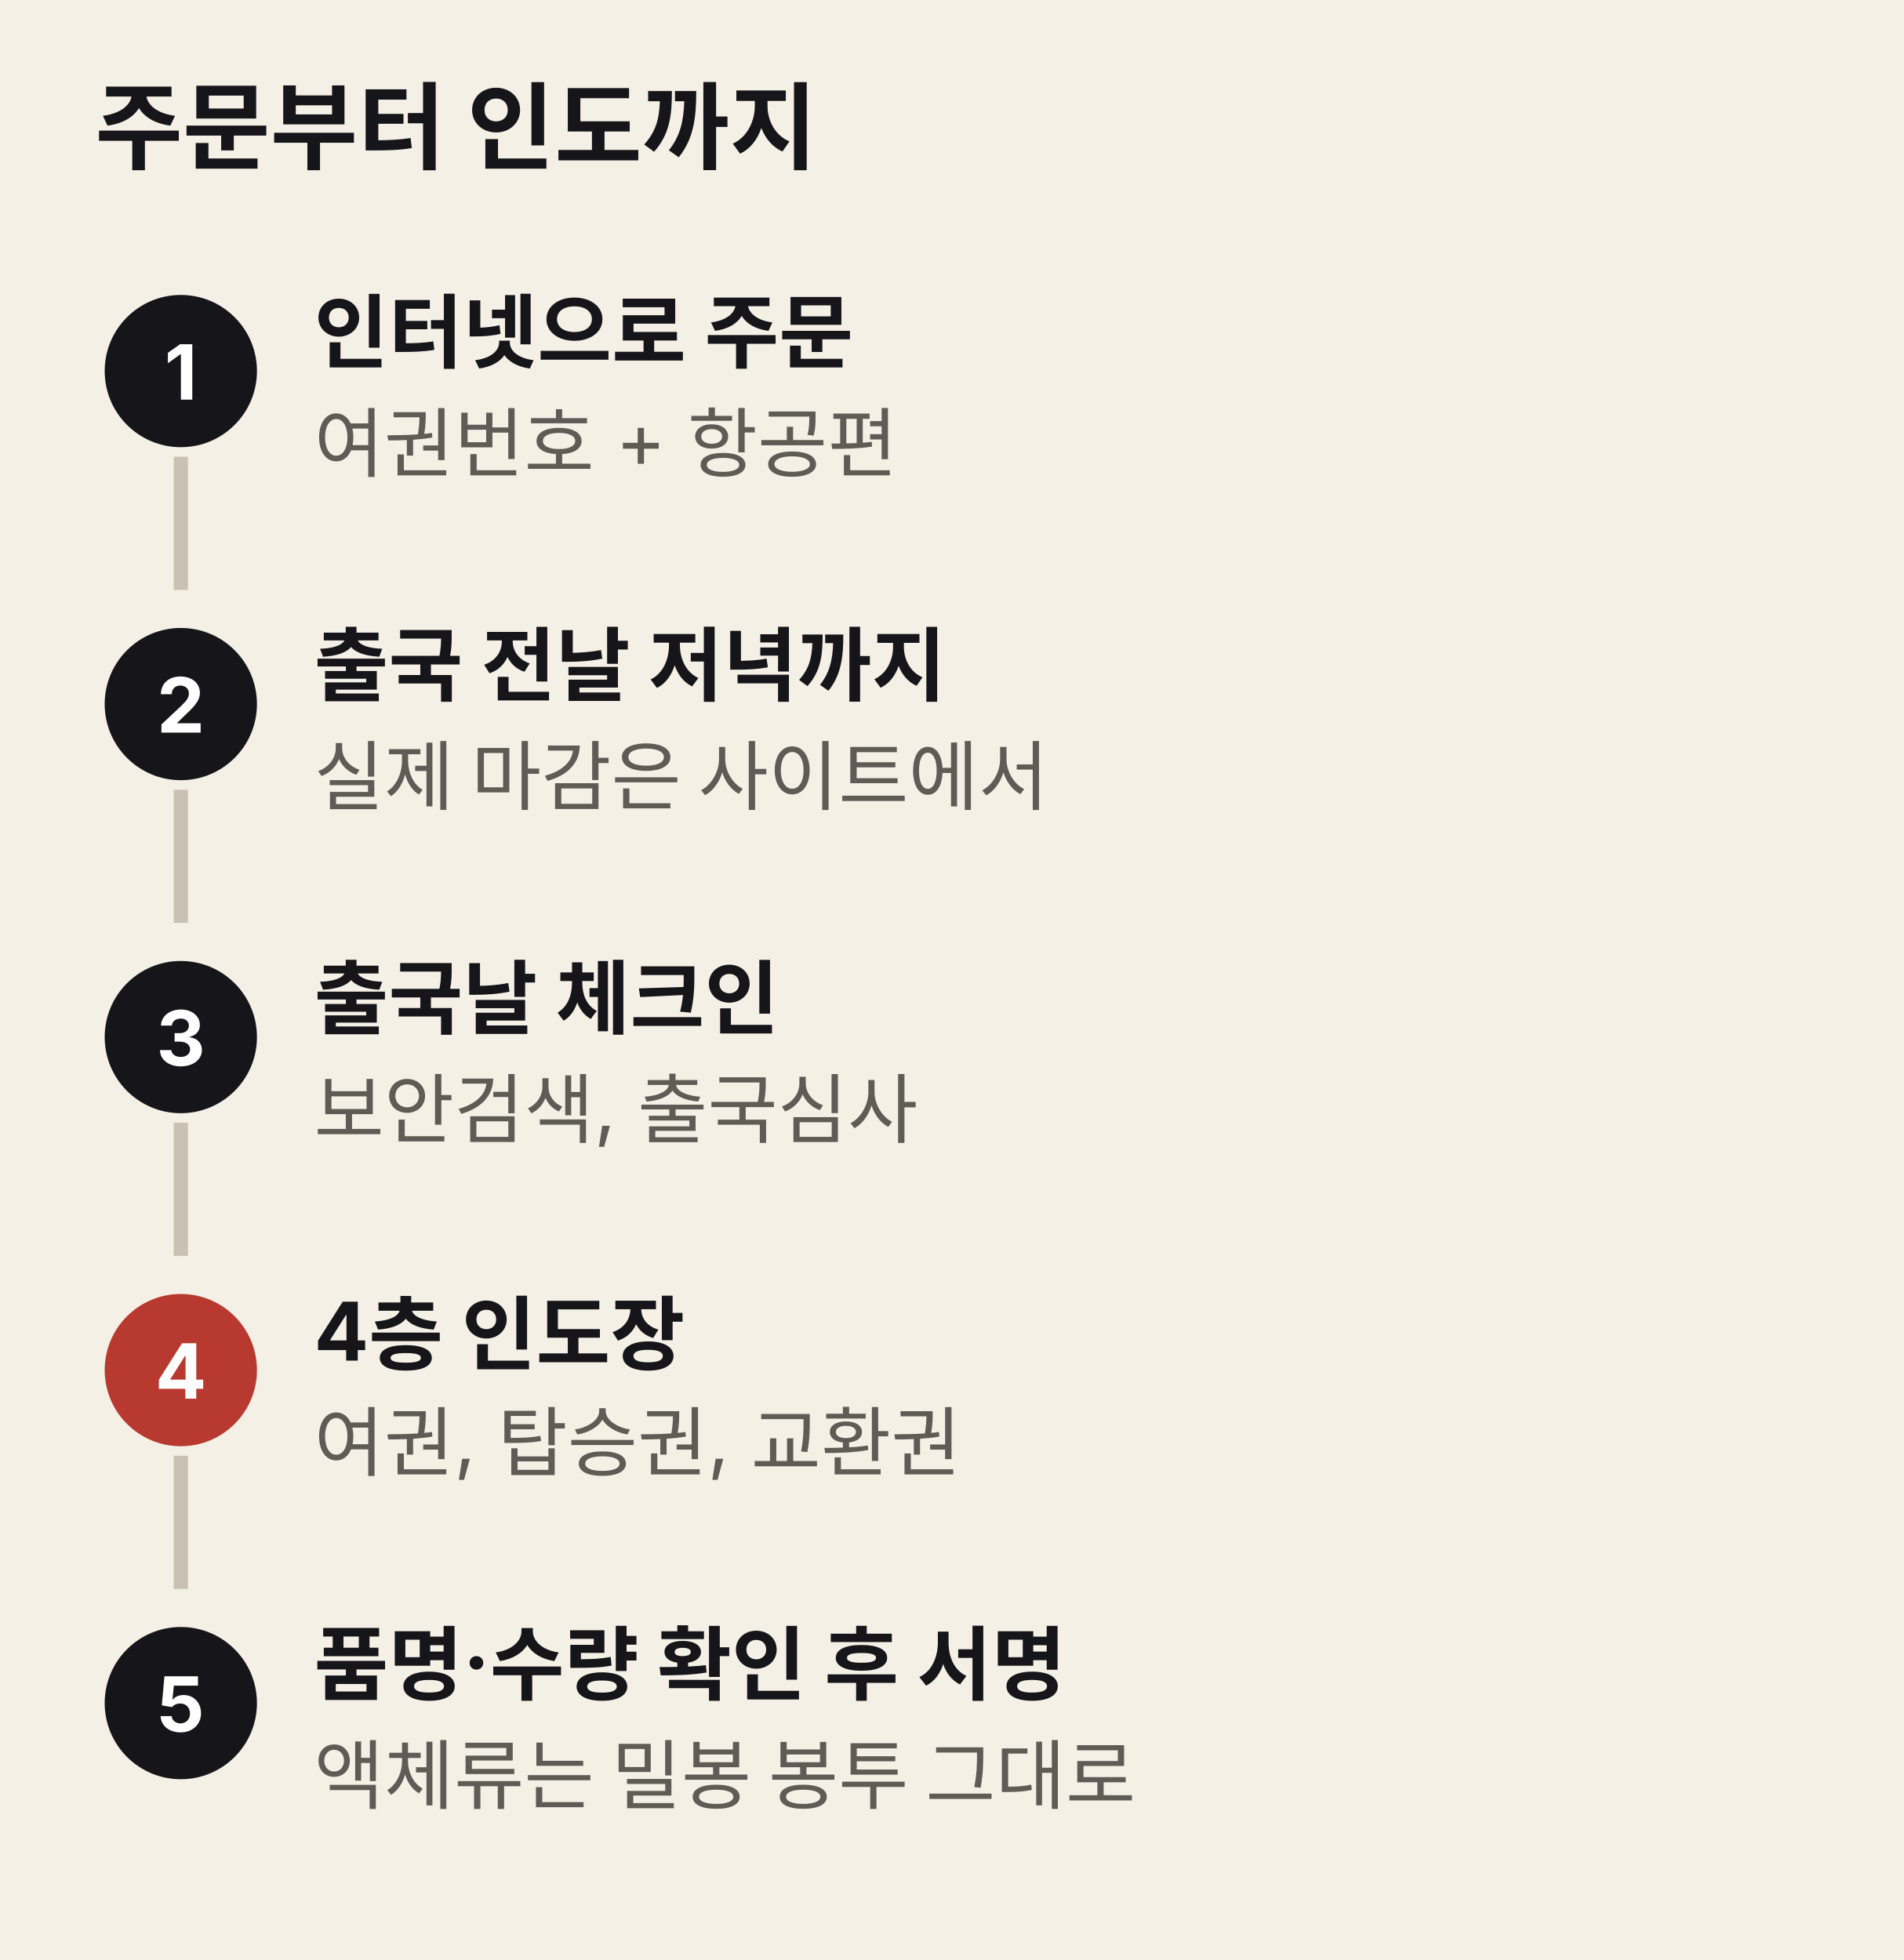
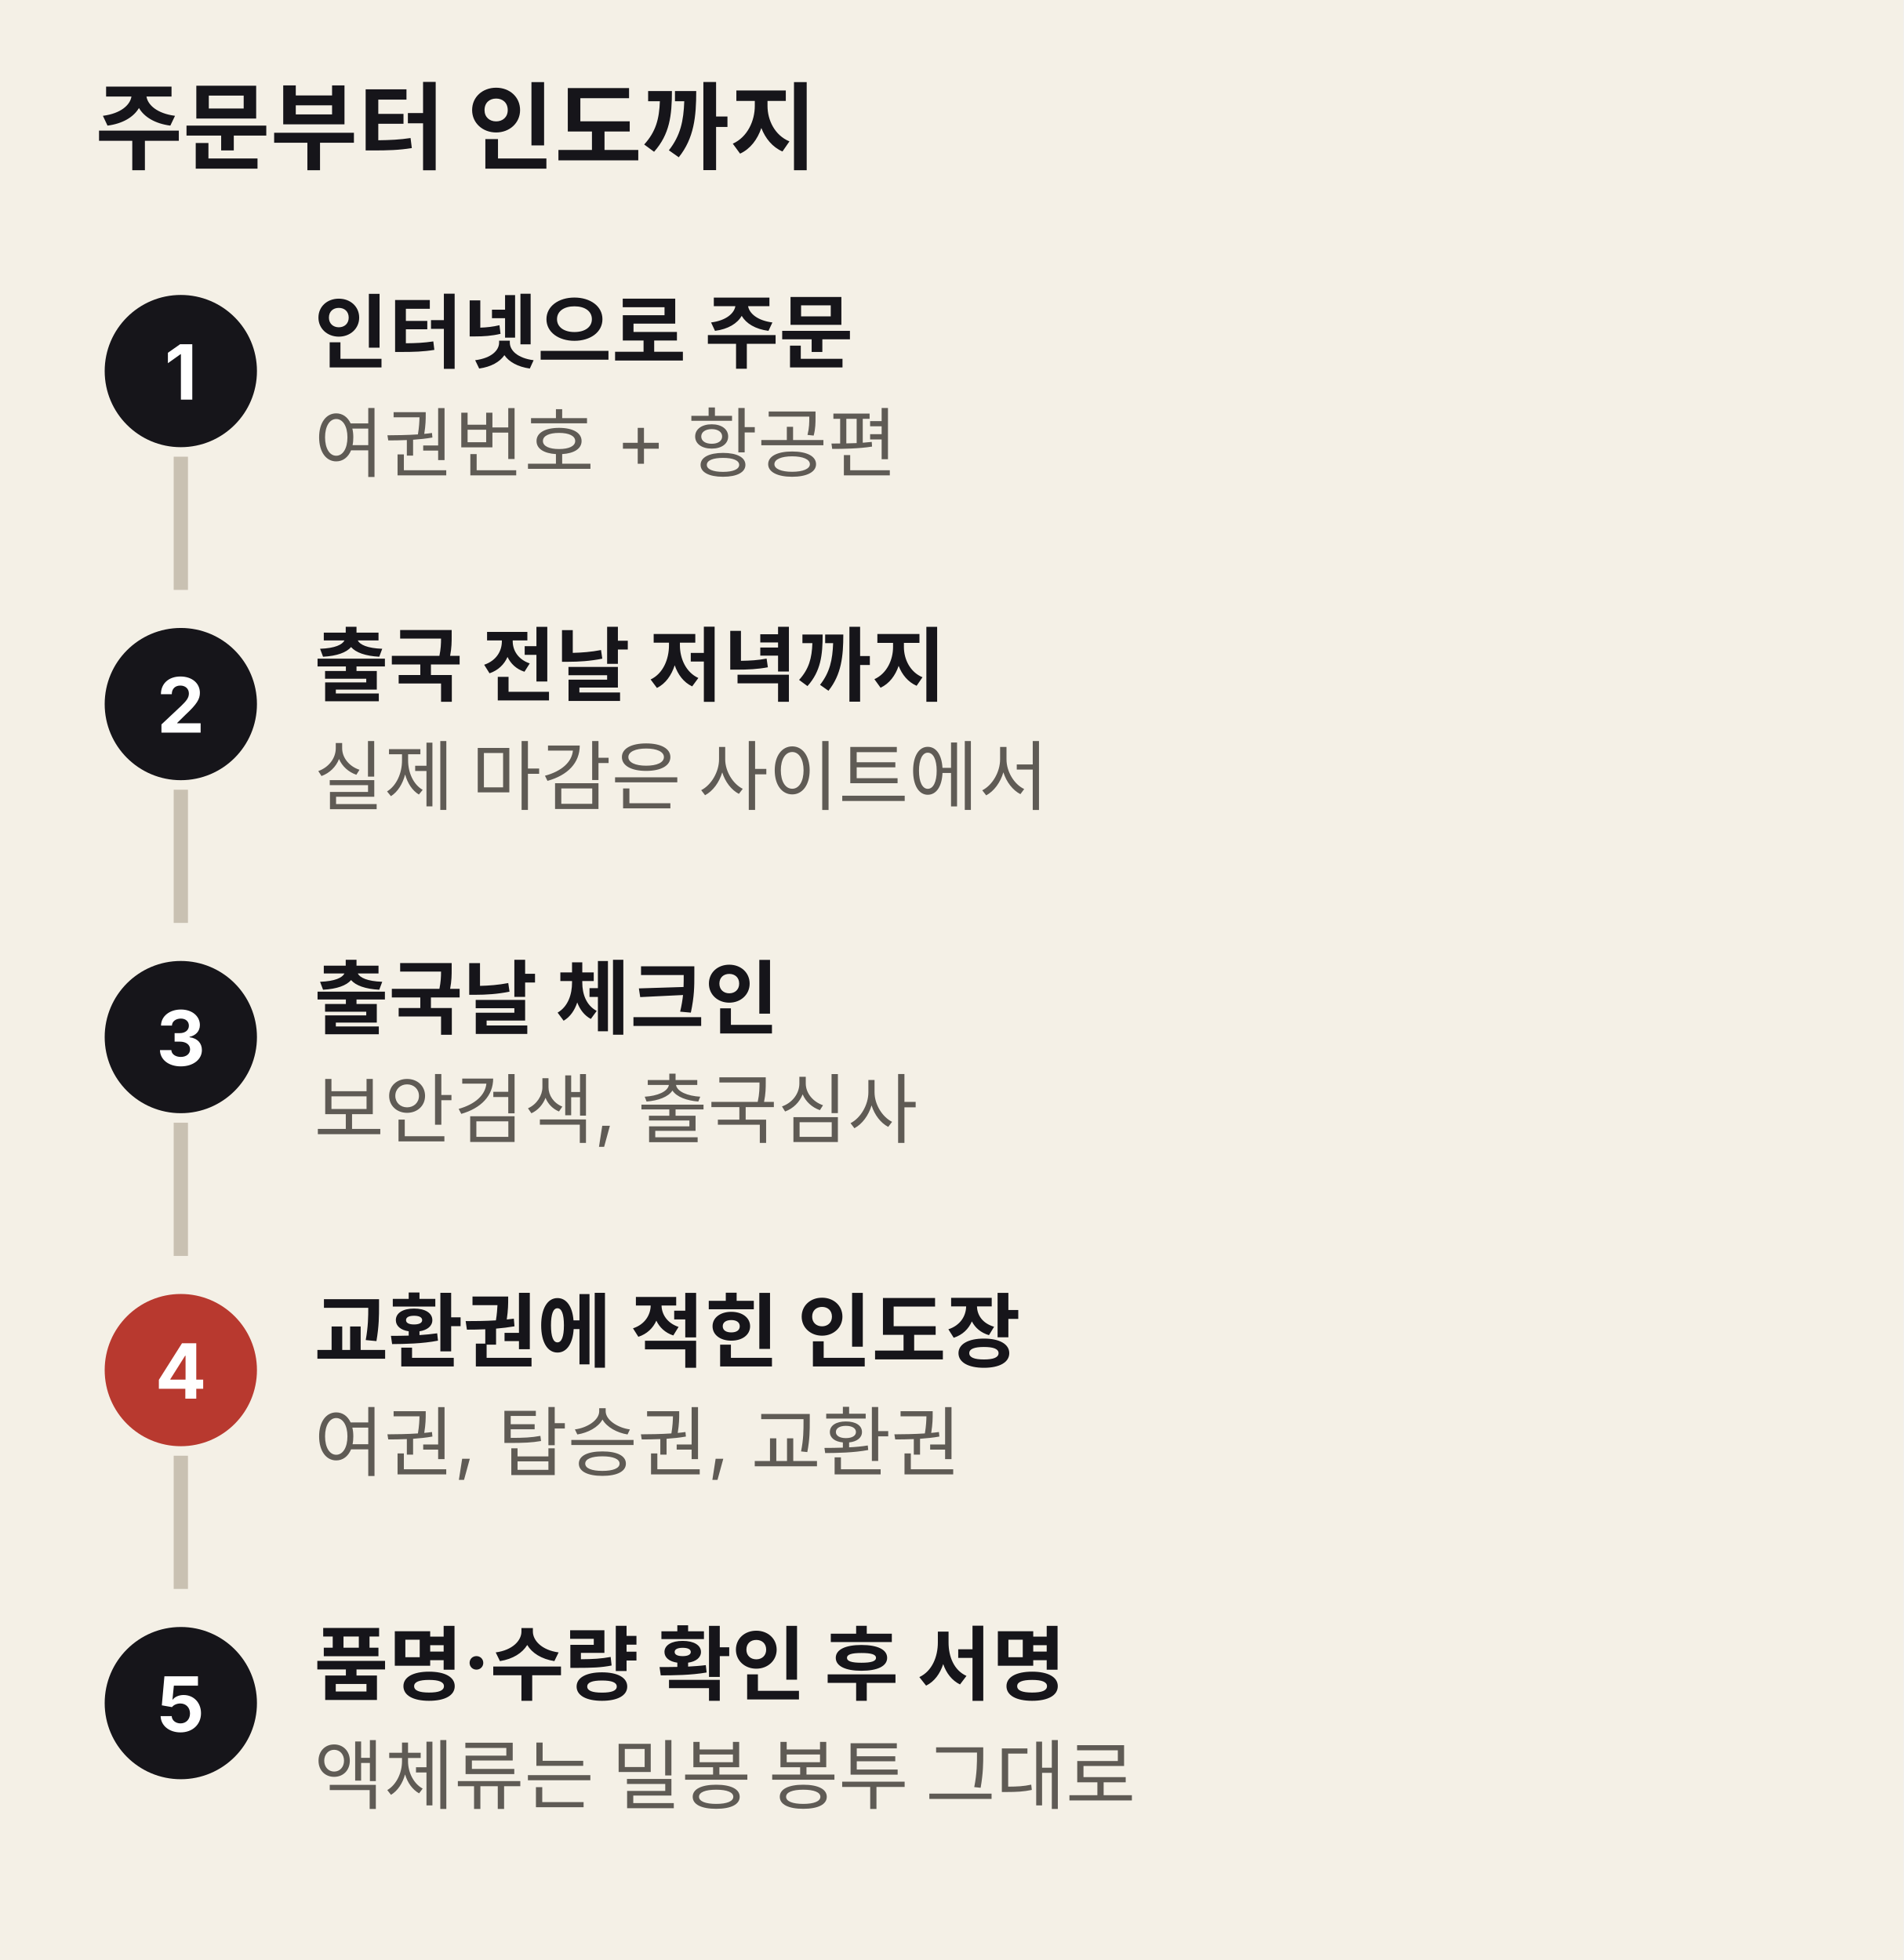
<svg xmlns="http://www.w3.org/2000/svg" viewBox="0 0 400 412" role="img" aria-label="주문부터 인도까지" font-family="system-ui, -apple-system, &quot;Noto Sans KR&quot;, &quot;Noto Sans JP&quot;, &quot;Noto Sans TC&quot;, sans-serif">
  <rect width="400" height="412" fill="#f4f0e6" />
  <text x="20" y="34" font-size="20" font-weight="700" fill="#16151a" text-anchor="start">주문부터 인도까지</text>
  <circle cx="38" cy="78" r="16" fill="#16151a" />
  <text x="38" y="84" font-size="16" font-weight="700" fill="#ffffff" text-anchor="middle">1</text>
  <text x="66" y="76" font-size="17" font-weight="700" fill="#16151a" text-anchor="start">인터넷으로 주문</text>
  <text x="66" y="99" font-size="16" font-weight="400" fill="#5f5b55" text-anchor="start">여권번호 + 항공편</text>
  <line x1="38" y1="96" x2="38" y2="124" stroke="#c9c1b2" stroke-width="3" />
  <circle cx="38" cy="148" r="16" fill="#16151a" />
  <text x="38" y="154" font-size="16" font-weight="700" fill="#ffffff" text-anchor="middle">2</text>
  <text x="66" y="146" font-size="17" font-weight="700" fill="#16151a" text-anchor="start">출국 전날 저녁까지</text>
  <text x="66" y="169" font-size="16" font-weight="400" fill="#5f5b55" text-anchor="start">실제 마감은 사이트에서</text>
  <line x1="38" y1="166" x2="38" y2="194" stroke="#c9c1b2" stroke-width="3" />
  <circle cx="38" cy="218" r="16" fill="#16151a" />
  <text x="38" y="224" font-size="16" font-weight="700" fill="#ffffff" text-anchor="middle">3</text>
  <text x="66" y="216" font-size="17" font-weight="700" fill="#16151a" text-anchor="start">출국날 체크인</text>
  <text x="66" y="239" font-size="16" font-weight="400" fill="#5f5b55" text-anchor="start">보안검색, 출국심사</text>
  <line x1="38" y1="236" x2="38" y2="264" stroke="#c9c1b2" stroke-width="3" />
  <circle cx="38" cy="288" r="16" fill="#b8392f" />
  <text x="38" y="294" font-size="16" font-weight="700" fill="#ffffff" text-anchor="middle">4</text>
-   <text x="66" y="286" font-size="17" font-weight="700" fill="#16151a" text-anchor="start">4층 인도장</text>
+   <text x="66" y="286" font-size="17" font-weight="700" fill="#16151a" text-anchor="start">교환권에 적힌 인도장</text>
  <text x="66" y="309" font-size="16" font-weight="400" fill="#5f5b55" text-anchor="start">여권, 탑승권, 교환권</text>
  <line x1="38" y1="306" x2="38" y2="334" stroke="#c9c1b2" stroke-width="3" />
  <circle cx="38" cy="358" r="16" fill="#16151a" />
  <text x="38" y="364" font-size="16" font-weight="700" fill="#ffffff" text-anchor="middle">5</text>
  <text x="66" y="356" font-size="17" font-weight="700" fill="#16151a" text-anchor="start">품명·수량 확인 후 서명</text>
  <text x="66" y="379" font-size="16" font-weight="400" fill="#5f5b55" text-anchor="start">액체류는 밀봉 봉투 그대로</text>
</svg>
